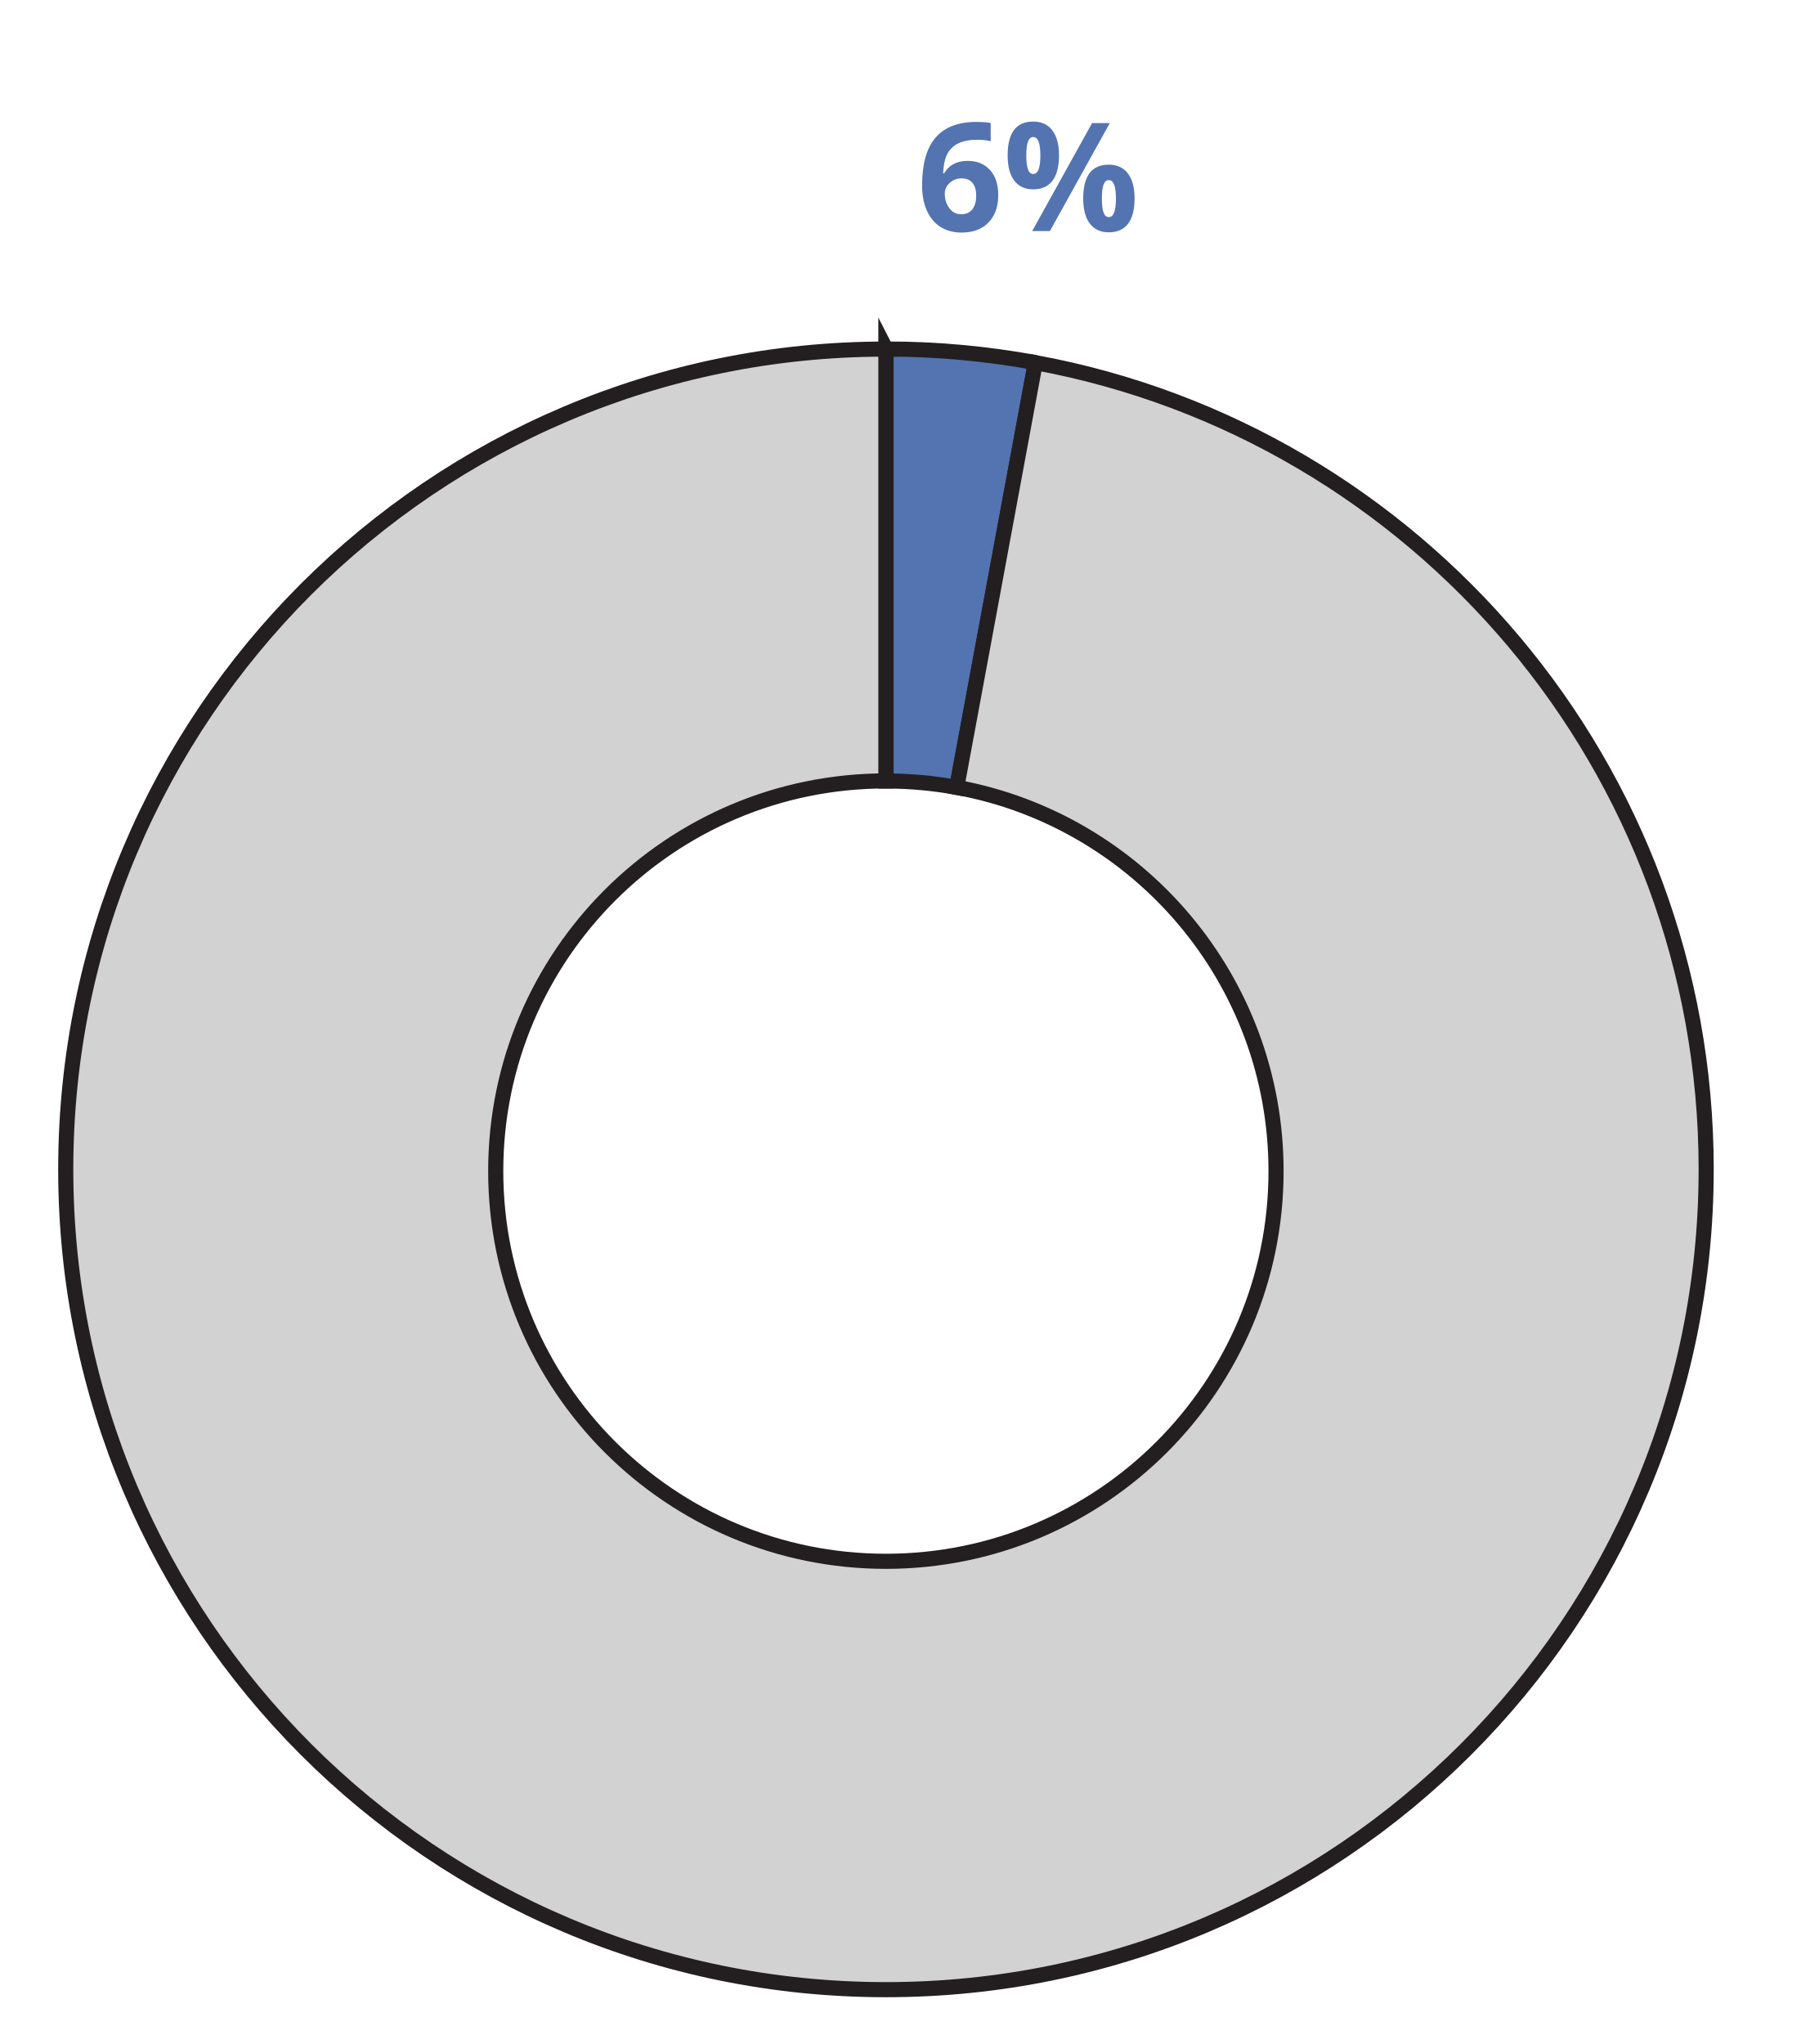
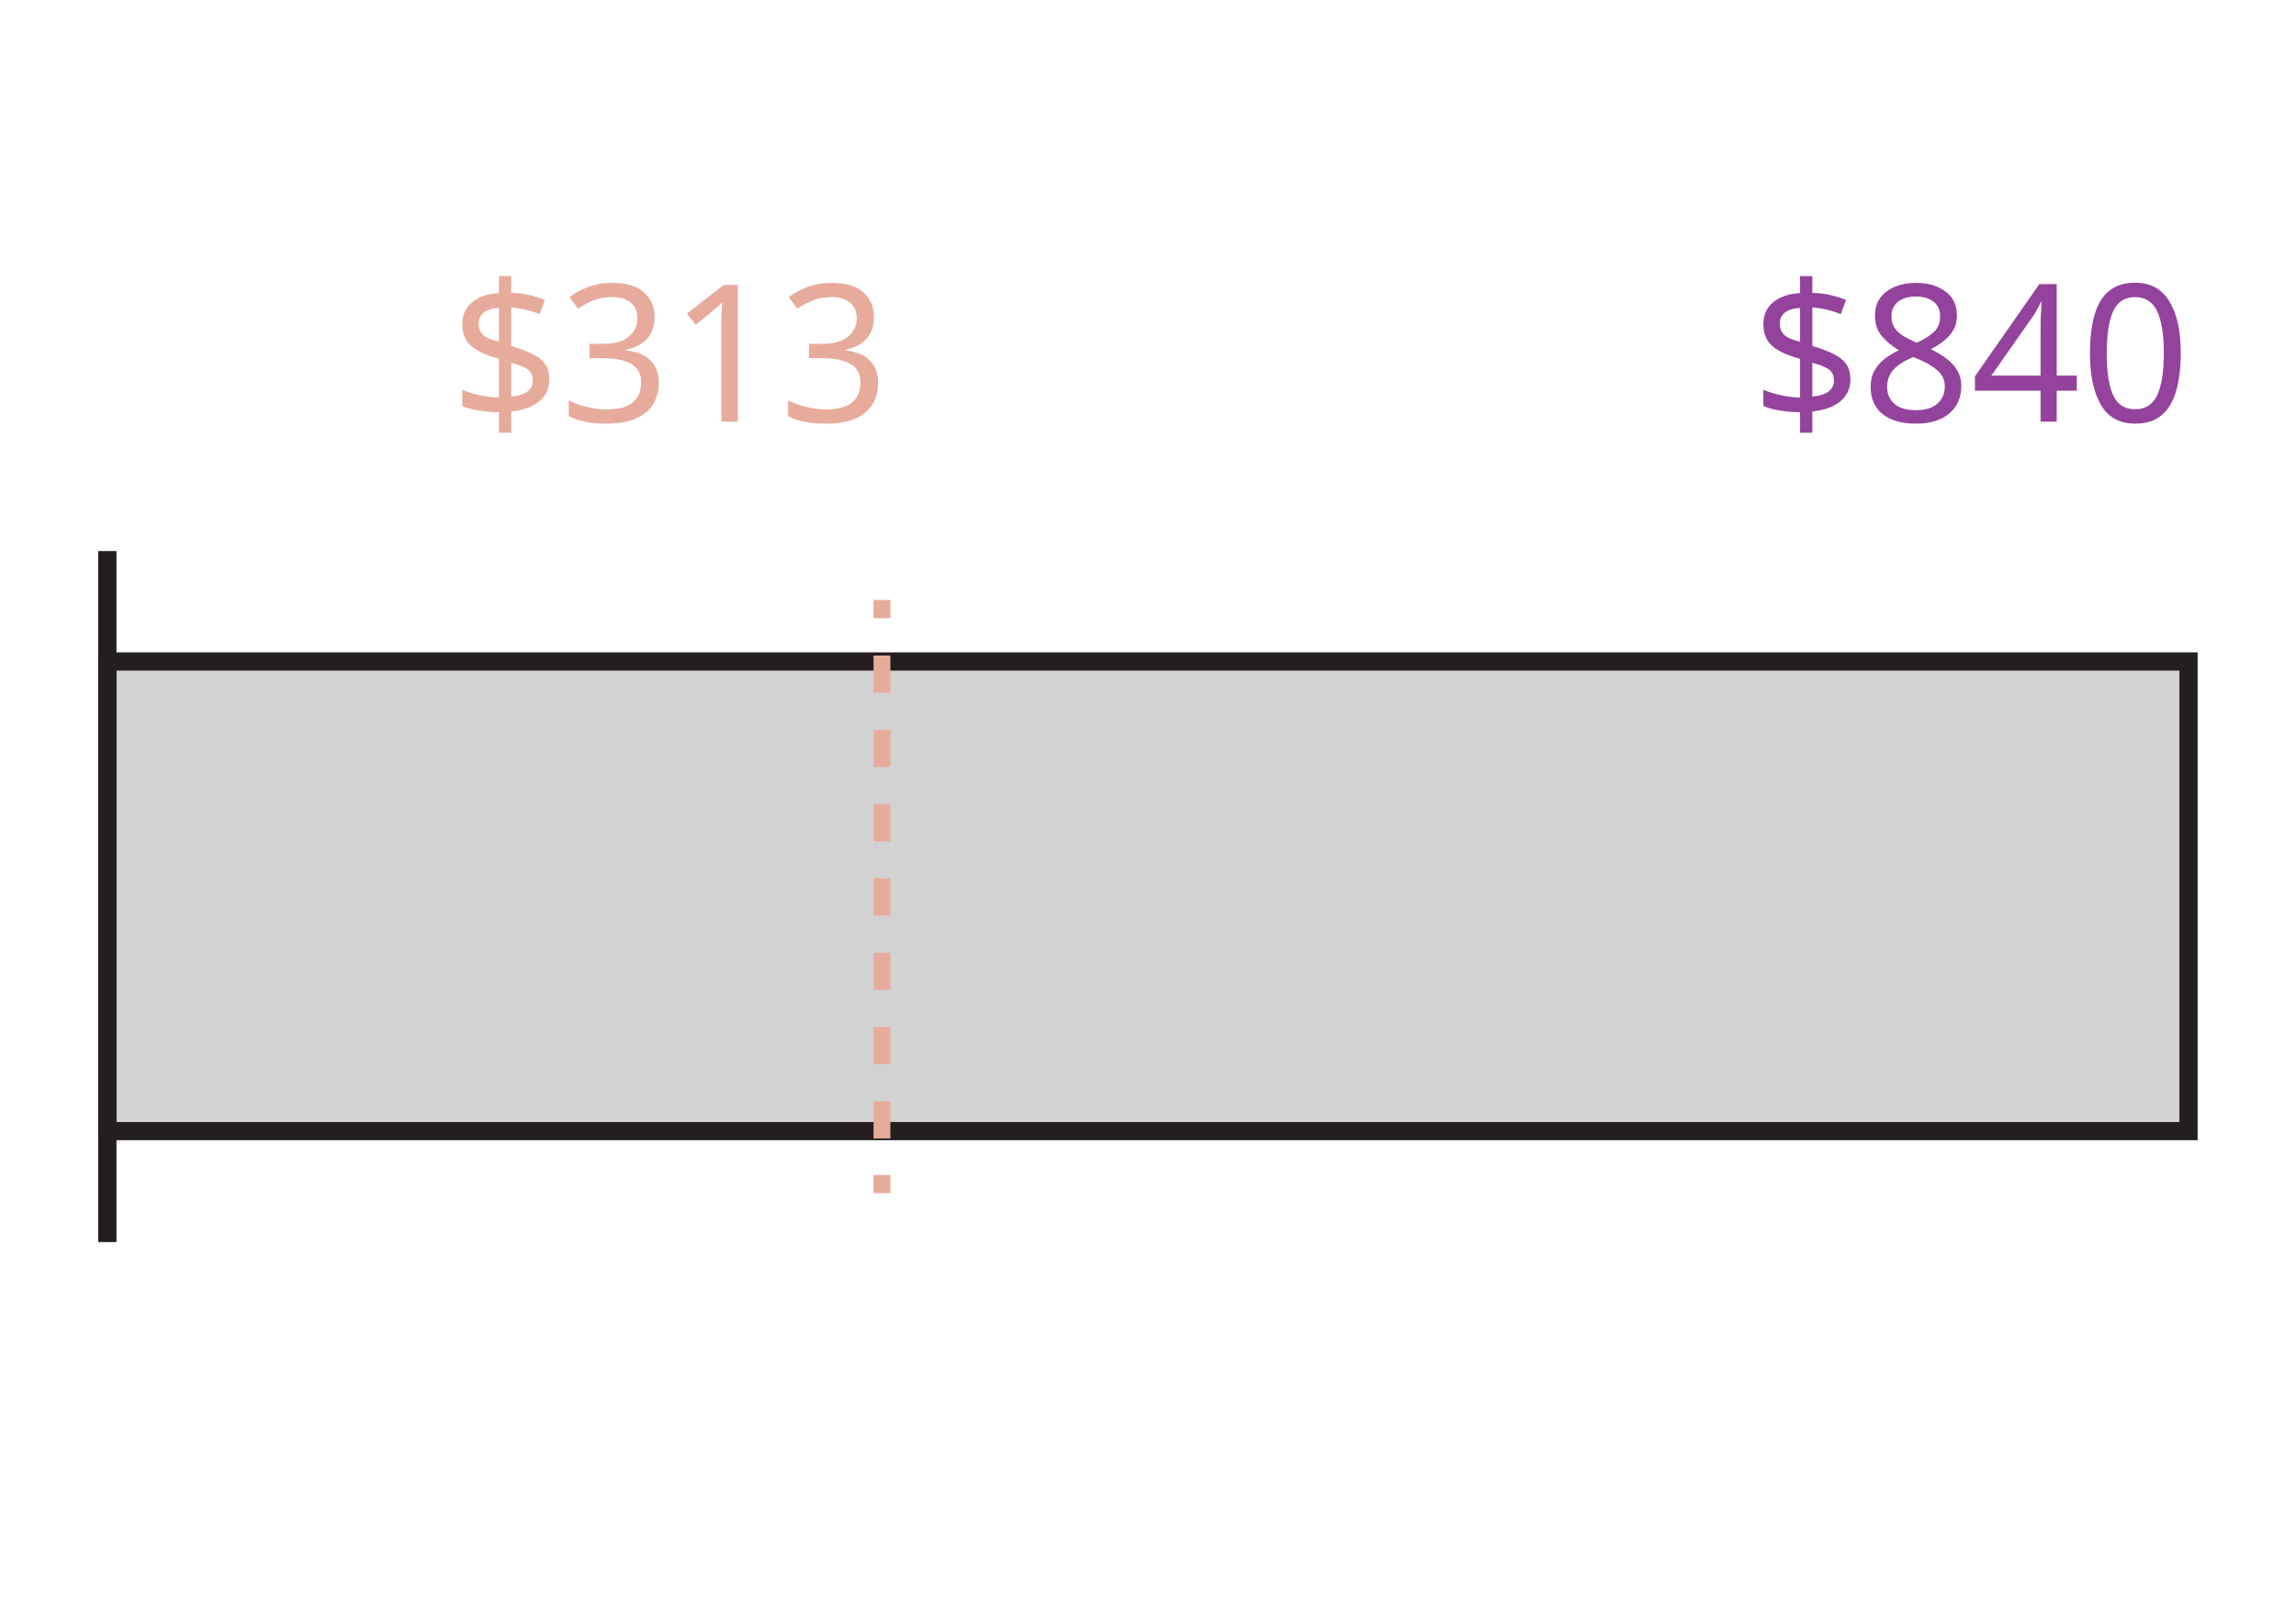
- <svg xmlns="http://www.w3.org/2000/svg" id="Layer_1" viewBox="0 0 239.47 270.46">
-   <defs>
-     <style>.cls-1,.cls-2{stroke:#231f20;stroke-miterlimit:10;stroke-width:2px;}.cls-1,.cls-3{fill:#5374b0;}.cls-2{fill:#d2d2d2;}.cls-3{font-family:OpenSansRoman-ExtraBold, 'Open Sans';font-size:20px;font-variation-settings:'wght' 800, 'wdth' 100;font-weight:700;}</style>
-   </defs>
-   <text class="cls-3" transform="translate(121.32 30.57)">
-     <tspan x="0" y="0">6%</tspan>
-   </text>
-   <path class="cls-1" d="m137.02,47.99l-10.41,56.2h0c-3.04-.56-6.17-.85-9.36-.85v-57.16c6.75,0,13.36.62,19.78,1.8" />
-   <path class="cls-2" d="m117.24,46.19c-59.95,0-108.54,48.6-108.54,108.54s48.6,108.54,108.54,108.54,108.54-48.6,108.54-108.54c0-53.19-38.26-97.45-88.77-106.75l-10.41,56.2c24.04,4.4,42.26,25.47,42.26,50.78,0,28.51-23.11,51.63-51.63,51.63s-51.63-23.11-51.63-51.63,23.11-51.63,51.63-51.63v-57.16Z" />
+ <svg xmlns="http://www.w3.org/2000/svg" version="1.1" id="Layer_1" x="0px" y="0px" viewBox="0 0 239.5 168.5" style="enable-background:new 0 0 239.5 168.5;" xml:space="preserve">
+   <style type="text/css">
+ 	.st0{fill:#94439D;}
+ 	.st1{font-family:'OpenSans-Bold';}
+ 	.st2{font-size:20px;}
+ 	.st3{fill:#E7AB9C;}
+ 	.st4{fill:#D2D2D2;stroke:#231F20;stroke-width:1.899;stroke-miterlimit:10;}
+ 	.st5{fill:none;stroke:#231F20;stroke-width:1.899;stroke-miterlimit:10;}
+ 	.st6{fill:none;stroke:#E7AB9C;stroke-width:1.757;stroke-miterlimit:10;}
+ 	.st7{fill:none;stroke:#E7AB9C;stroke-width:1.757;stroke-miterlimit:10;stroke-dasharray:3.876,3.876;}
+ </style>
+   <text transform="matrix(1 0 0 1 182.7048 44)" class="st0 st1 st2">$840</text>
+   <text transform="matrix(1 0 0 1 46.9837 44)" class="st3 st1 st2">$313</text>
+   <rect x="95.2" y="-15" transform="matrix(-1.836970e-16 1 -1 -1.836970e-16 213.2907 -26.1793)" class="st4" width="49" height="217.1" />
+   <line class="st5" x1="11.2" y1="57.5" x2="11.2" y2="129.6" />
+   <g>
+     <g>
+       <line class="st6" x1="92" y1="62.6" x2="92" y2="64.5" />
+       <line class="st7" x1="92" y1="68.4" x2="92" y2="120.7" />
+       <line class="st6" x1="92" y1="122.6" x2="92" y2="124.5" />
+     </g>
+   </g>
</svg>
